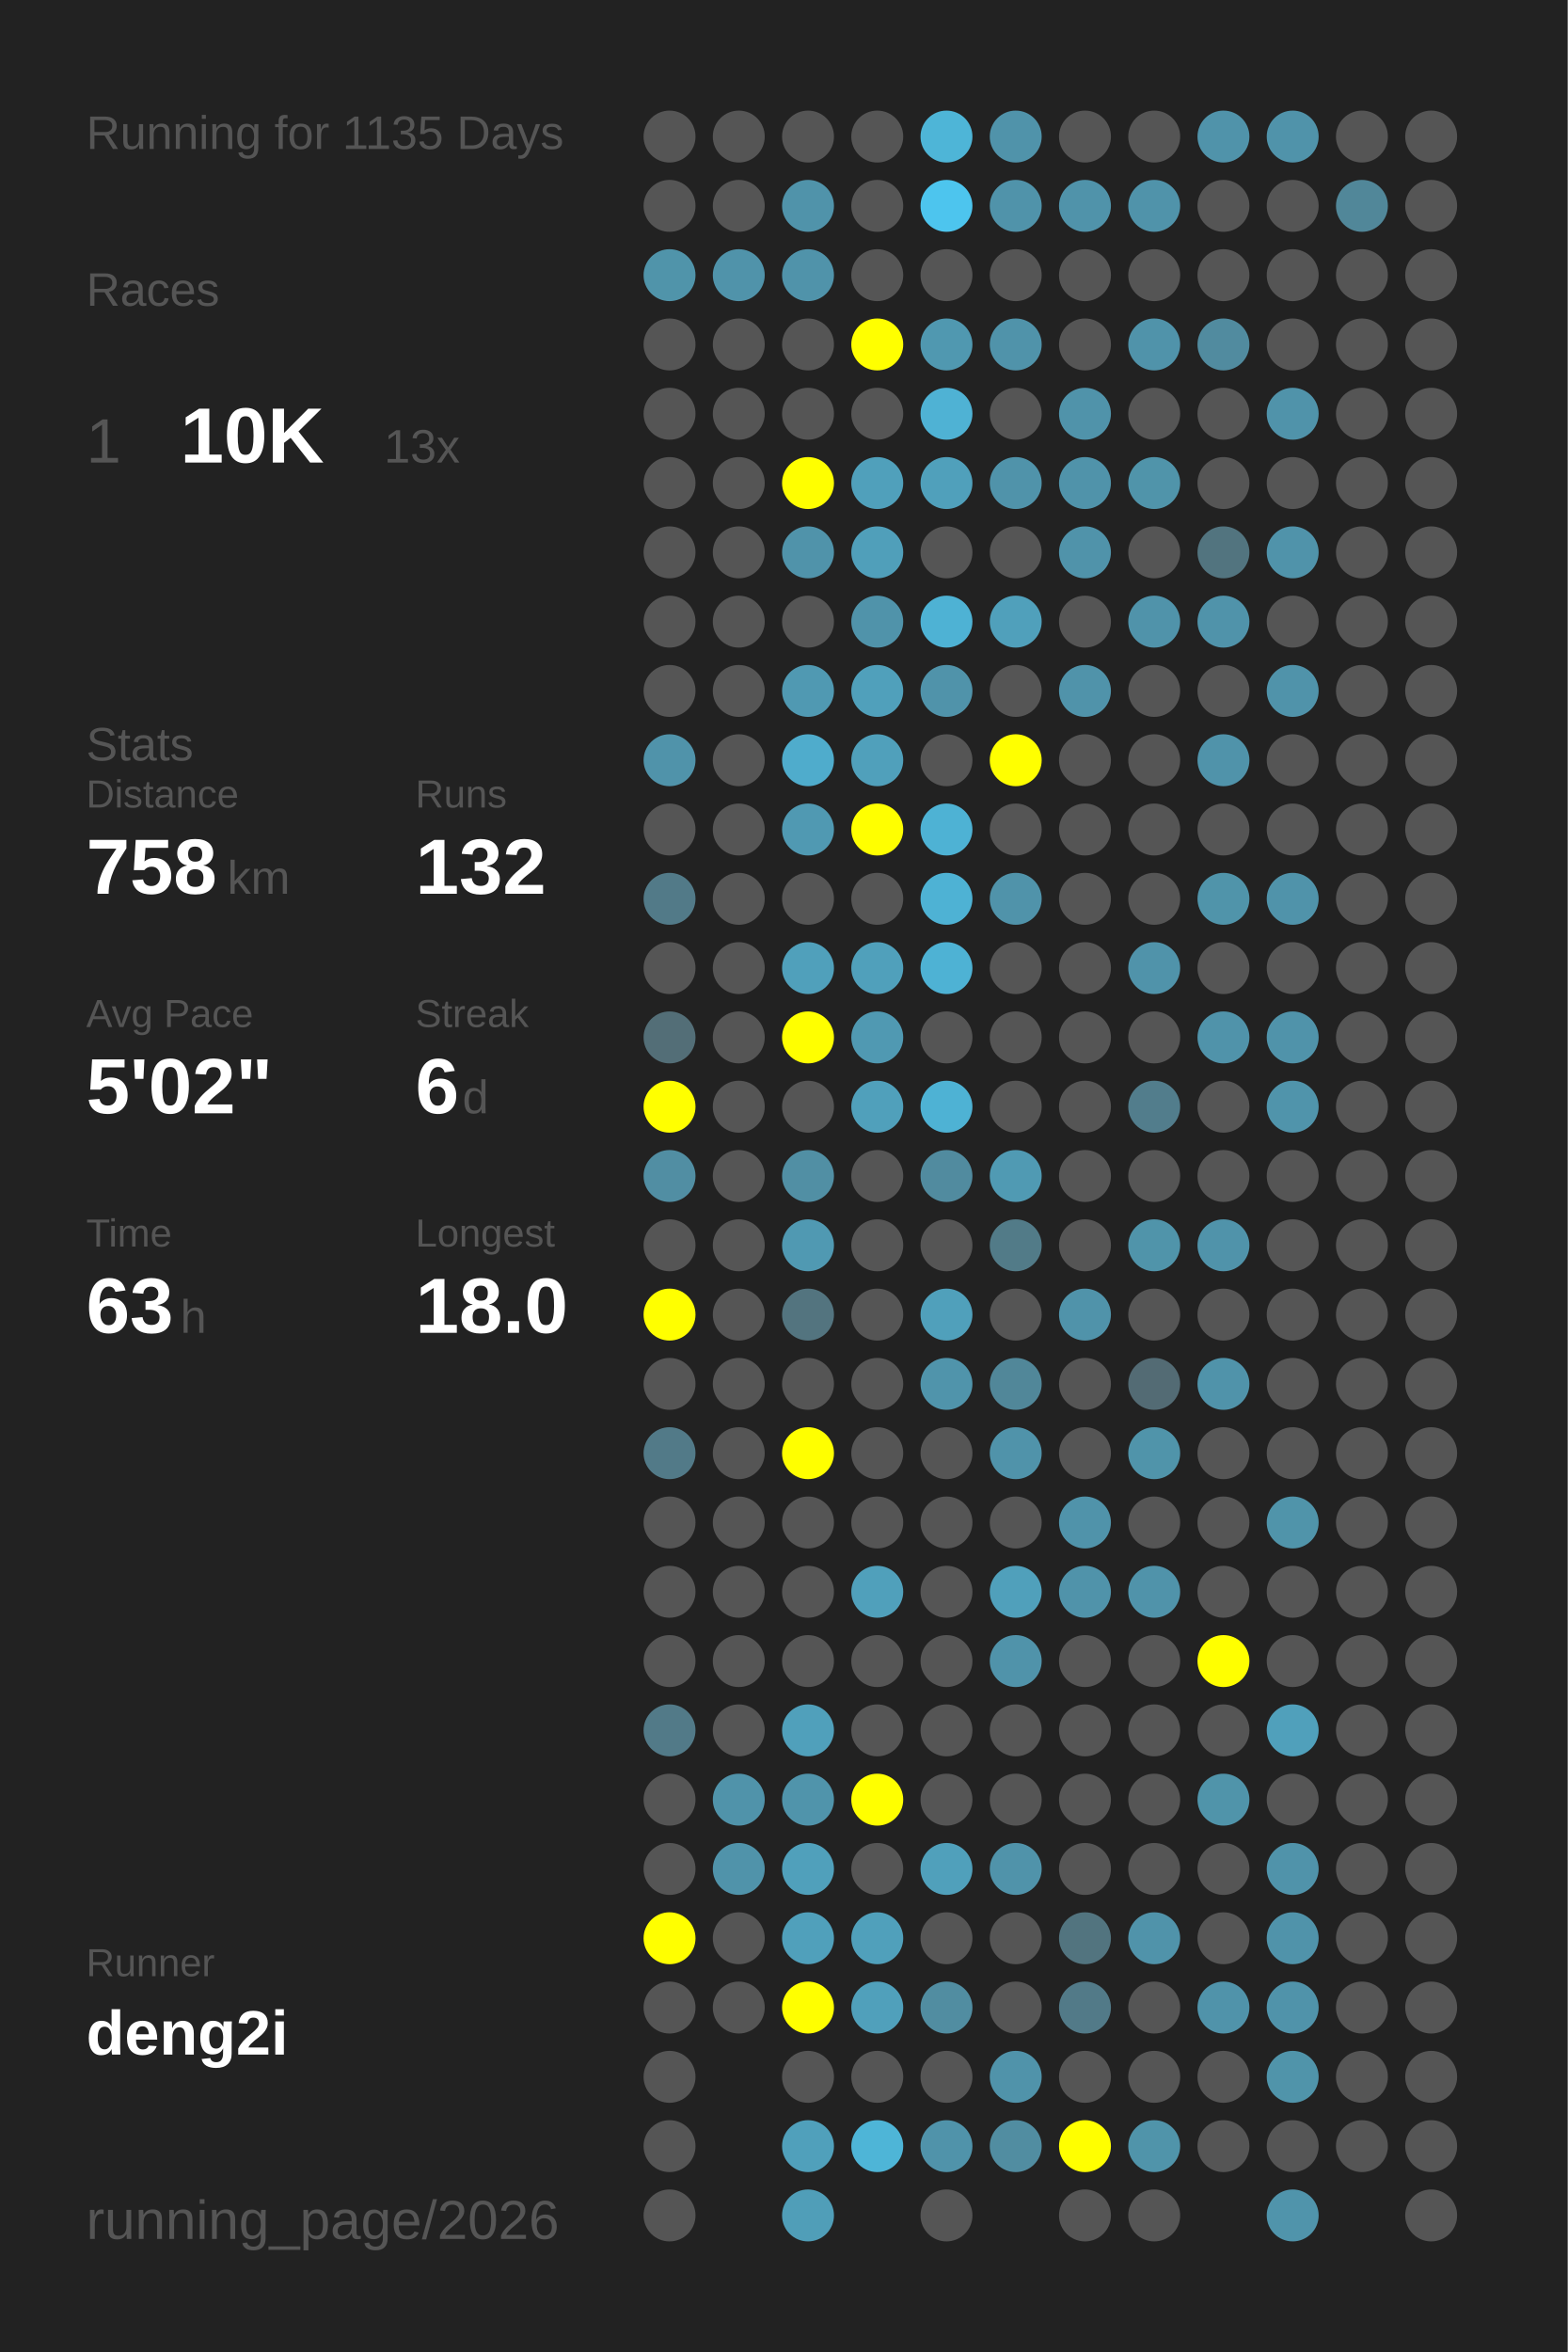
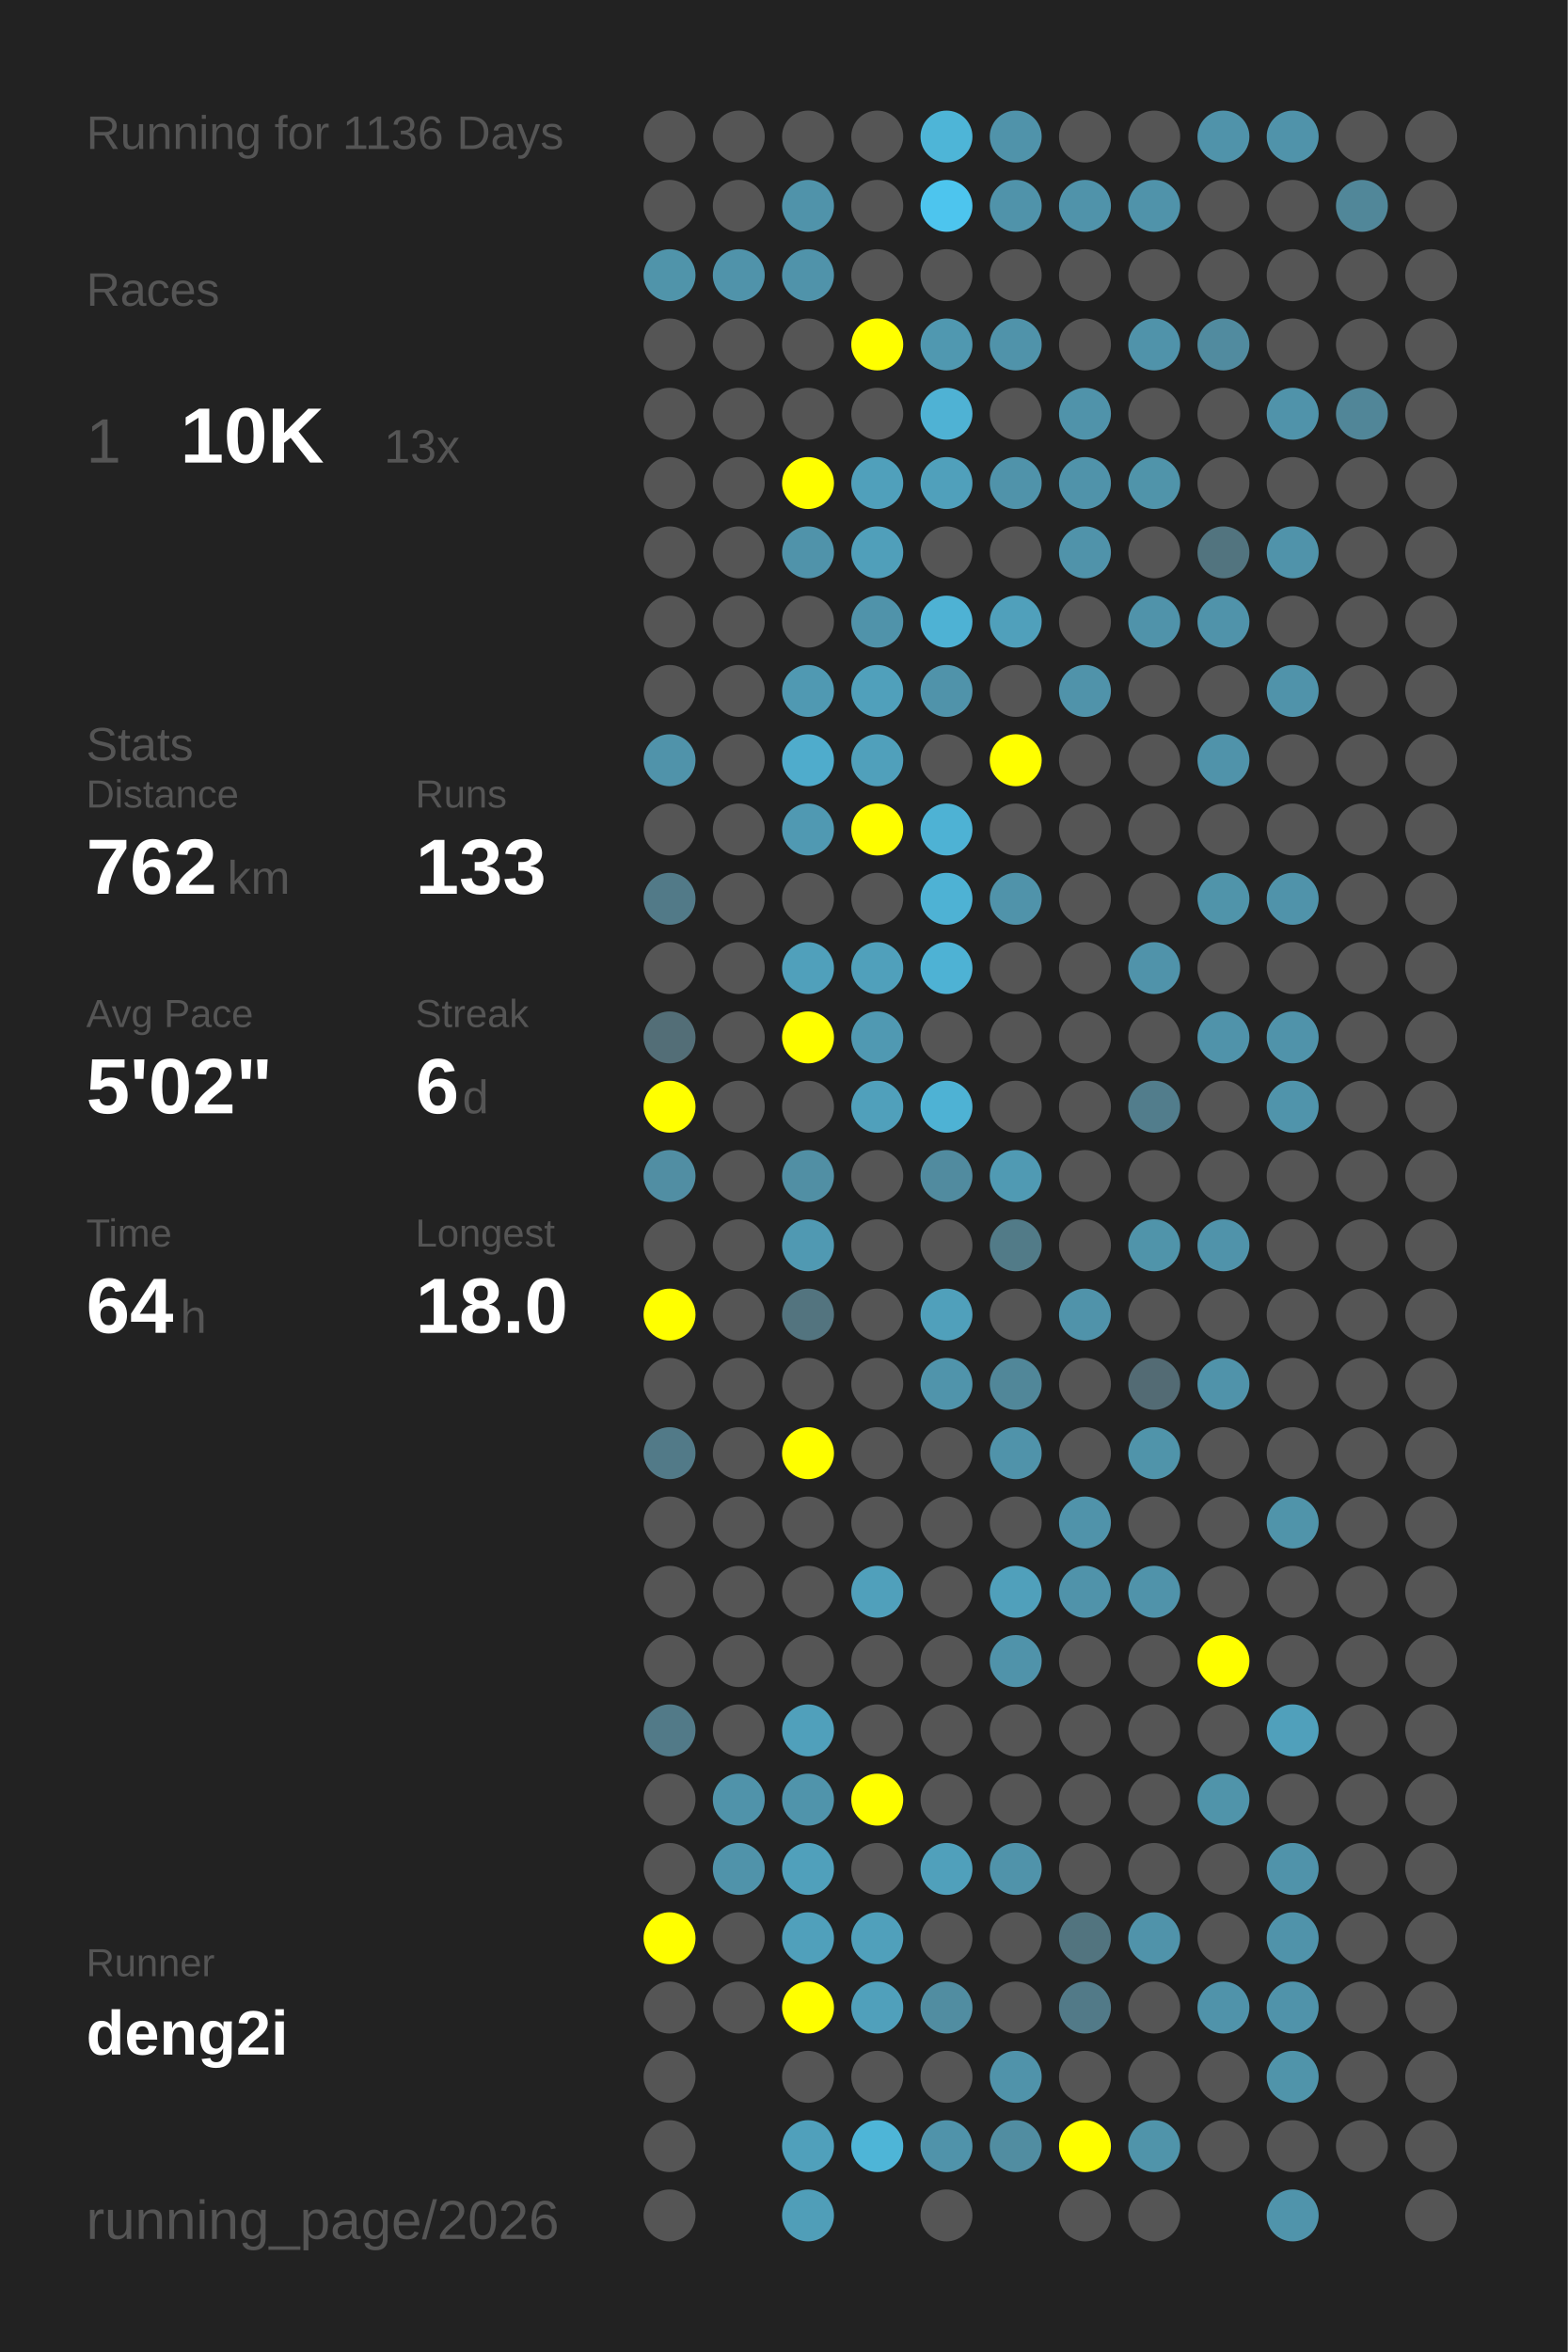
<svg xmlns="http://www.w3.org/2000/svg" baseProfile="full" height="300mm" version="1.1" viewBox="0,0,200,300" width="200mm">
  <defs />
  <rect fill="#222222" height="300" width="200" x="0" y="0" />
-   <text fill="#555555" style="font-size:6px; font-family:Arial;" x="11" y="19">Running for 1135 Days</text>
+   <text fill="#555555" style="font-size:6px; font-family:Arial;" x="11" y="19">Running for 1136 Days</text>
  <text fill="#555555" style="font-size:6px; font-family:Arial;" x="11" y="39">Races</text>
  <text fill="#555555" style="font-size:8px; font-family:Arial;" x="11" y="59">1</text>
  <text fill="#FFFFFF" style="font-size:10px; font-family:Arial; font-weight:bold;" x="23" y="59">10K</text>
  <text fill="#555555" style="font-size:6px; font-family:Arial;" x="49" y="59">13x</text>
  <text fill="#555555" style="font-size:6px; font-family:Arial;" x="11" y="97">Stats</text>
  <text fill="#555555" style="font-size:5px; font-family:Arial;" x="11" y="103">Distance</text>
-   <text fill="#FFFFFF" style="font-size:10px; font-family:Arial; font-weight:bold;" x="11" y="114">758</text>
+   <text fill="#FFFFFF" style="font-size:10px; font-family:Arial; font-weight:bold;" x="11" y="114">762</text>
  <text fill="#555555" style="font-size:6px; font-family:Arial;" x="29" y="114">km</text>
  <text fill="#555555" style="font-size:5px; font-family:Arial;" x="53" y="103">Runs</text>
-   <text fill="#FFFFFF" style="font-size:10px; font-family:Arial; font-weight:bold;" x="53" y="114">132</text>
+   <text fill="#FFFFFF" style="font-size:10px; font-family:Arial; font-weight:bold;" x="53" y="114">133</text>
  <text fill="#555555" style="font-size:5px; font-family:Arial;" x="11" y="131">Avg Pace</text>
  <text fill="#FFFFFF" style="font-size:10px; font-family:Arial; font-weight:bold;" x="11" y="142">5'02"</text>
  <text fill="#555555" style="font-size:5px; font-family:Arial;" x="53" y="131">Streak</text>
  <text fill="#FFFFFF" style="font-size:10px; font-family:Arial; font-weight:bold;" x="53" y="142">6</text>
  <text fill="#555555" style="font-size:6px; font-family:Arial;" x="59" y="142">d</text>
  <text fill="#555555" style="font-size:5px; font-family:Arial;" x="11" y="159">Time</text>
-   <text fill="#FFFFFF" style="font-size:10px; font-family:Arial; font-weight:bold;" x="11" y="170">63</text>
+   <text fill="#FFFFFF" style="font-size:10px; font-family:Arial; font-weight:bold;" x="11" y="170">64</text>
  <text fill="#555555" style="font-size:6px; font-family:Arial;" x="23" y="170">h</text>
  <text fill="#555555" style="font-size:5px; font-family:Arial;" x="53" y="159">Longest</text>
  <text fill="#FFFFFF" style="font-size:10px; font-family:Arial; font-weight:bold;" x="53" y="170">18.0</text>
  <text fill="#555555" style="font-size:5px; font-family:Arial;" x="11" y="252.065">Runner</text>
  <text fill="#FFFFFF" style="font-size:8px; font-family:Arial; font-weight:bold;" x="11" y="262.065">deng2i</text>
  <text fill="#555555" style="font-size:7px; font-family:Arial;" x="11" y="285.581">running_page/2026</text>
  <circle cx="85.417" cy="17.419" fill="#555555" r="3.312" />
  <circle cx="85.417" cy="26.258" fill="#555555" r="3.312" />
  <circle cx="85.417" cy="35.097" fill="#5094aa" r="3.312" />
  <circle cx="85.417" cy="43.935" fill="#555555" r="3.312" />
  <circle cx="85.417" cy="52.774" fill="#555555" r="3.312" />
  <circle cx="85.417" cy="61.613" fill="#555555" r="3.312" />
  <circle cx="85.417" cy="70.452" fill="#555555" r="3.312" />
  <circle cx="85.417" cy="79.29" fill="#555555" r="3.312" />
  <circle cx="85.417" cy="88.129" fill="#555555" r="3.312" />
  <circle cx="85.417" cy="96.968" fill="#5093aa" r="3.312" />
  <circle cx="85.417" cy="105.806" fill="#555555" r="3.312" />
  <circle cx="85.417" cy="114.645" fill="#527a88" r="3.312" />
  <circle cx="85.417" cy="123.484" fill="#555555" r="3.312" />
  <circle cx="85.417" cy="132.323" fill="#536e77" r="3.312" />
  <circle cx="85.417" cy="141.161" fill="#FFFF00" r="3.312" />
  <circle cx="85.417" cy="150" fill="#518ea3" r="3.312" />
  <circle cx="85.417" cy="158.839" fill="#555555" r="3.312" />
  <circle cx="85.417" cy="167.677" fill="#FFFF00" r="3.312" />
  <circle cx="85.417" cy="176.516" fill="#555555" r="3.312" />
  <circle cx="85.417" cy="185.355" fill="#527a88" r="3.312" />
  <circle cx="85.417" cy="194.194" fill="#555555" r="3.312" />
  <circle cx="85.417" cy="203.032" fill="#555555" r="3.312" />
  <circle cx="85.417" cy="211.871" fill="#555555" r="3.312" />
  <circle cx="85.417" cy="220.71" fill="#527a88" r="3.312" />
  <circle cx="85.417" cy="229.548" fill="#555555" r="3.312" />
  <circle cx="85.417" cy="238.387" fill="#555555" r="3.312" />
  <circle cx="85.417" cy="247.226" fill="#FFFF00" r="3.312" />
  <circle cx="85.417" cy="256.065" fill="#555555" r="3.312" />
  <circle cx="85.417" cy="264.903" fill="#555555" r="3.312" />
  <circle cx="85.417" cy="273.742" fill="#555555" r="3.312" />
  <circle cx="85.417" cy="282.581" fill="#555555" r="3.312" />
  <circle cx="94.25" cy="17.419" fill="#555555" r="3.312" />
  <circle cx="94.25" cy="26.258" fill="#555555" r="3.312" />
  <circle cx="94.25" cy="35.097" fill="#5093aa" r="3.312" />
  <circle cx="94.25" cy="43.935" fill="#555555" r="3.312" />
  <circle cx="94.25" cy="52.774" fill="#555555" r="3.312" />
  <circle cx="94.25" cy="61.613" fill="#555555" r="3.312" />
  <circle cx="94.25" cy="70.452" fill="#555555" r="3.312" />
  <circle cx="94.25" cy="79.29" fill="#555555" r="3.312" />
  <circle cx="94.25" cy="88.129" fill="#555555" r="3.312" />
  <circle cx="94.25" cy="96.968" fill="#555555" r="3.312" />
  <circle cx="94.25" cy="105.806" fill="#555555" r="3.312" />
  <circle cx="94.25" cy="114.645" fill="#555555" r="3.312" />
  <circle cx="94.25" cy="123.484" fill="#555555" r="3.312" />
  <circle cx="94.25" cy="132.323" fill="#555555" r="3.312" />
  <circle cx="94.25" cy="141.161" fill="#555555" r="3.312" />
  <circle cx="94.25" cy="150" fill="#555555" r="3.312" />
  <circle cx="94.25" cy="158.839" fill="#555555" r="3.312" />
  <circle cx="94.25" cy="167.677" fill="#555555" r="3.312" />
  <circle cx="94.25" cy="176.516" fill="#555555" r="3.312" />
  <circle cx="94.25" cy="185.355" fill="#555555" r="3.312" />
  <circle cx="94.25" cy="194.194" fill="#555555" r="3.312" />
  <circle cx="94.25" cy="203.032" fill="#555555" r="3.312" />
  <circle cx="94.25" cy="211.871" fill="#555555" r="3.312" />
  <circle cx="94.25" cy="220.71" fill="#555555" r="3.312" />
  <circle cx="94.25" cy="229.548" fill="#5093aa" r="3.312" />
  <circle cx="94.25" cy="238.387" fill="#5093aa" r="3.312" />
  <circle cx="94.25" cy="247.226" fill="#555555" r="3.312" />
  <circle cx="94.25" cy="256.065" fill="#555555" r="3.312" />
  <circle cx="103.083" cy="17.419" fill="#555555" r="3.312" />
  <circle cx="103.083" cy="26.258" fill="#5093aa" r="3.312" />
  <circle cx="103.083" cy="35.097" fill="#5093aa" r="3.312" />
  <circle cx="103.083" cy="43.935" fill="#555555" r="3.312" />
  <circle cx="103.083" cy="52.774" fill="#555555" r="3.312" />
  <circle cx="103.083" cy="61.613" fill="#FFFF00" r="3.312" />
  <circle cx="103.083" cy="70.452" fill="#5093aa" r="3.312" />
  <circle cx="103.083" cy="79.29" fill="#555555" r="3.312" />
  <circle cx="103.083" cy="88.129" fill="#5099b2" r="3.312" />
  <circle cx="103.083" cy="96.968" fill="#4faccc" r="3.312" />
  <circle cx="103.083" cy="105.806" fill="#5099b2" r="3.312" />
  <circle cx="103.083" cy="114.645" fill="#555555" r="3.312" />
  <circle cx="103.083" cy="123.484" fill="#50a0bb" r="3.312" />
  <circle cx="103.083" cy="132.323" fill="#FFFF00" r="3.312" />
  <circle cx="103.083" cy="141.161" fill="#555555" r="3.312" />
  <circle cx="103.083" cy="150" fill="#518fa4" r="3.312" />
  <circle cx="103.083" cy="158.839" fill="#5099b2" r="3.312" />
  <circle cx="103.083" cy="167.677" fill="#53747f" r="3.312" />
  <circle cx="103.083" cy="176.516" fill="#555555" r="3.312" />
  <circle cx="103.083" cy="185.355" fill="#FFFF00" r="3.312" />
  <circle cx="103.083" cy="194.194" fill="#555555" r="3.312" />
  <circle cx="103.083" cy="203.032" fill="#555555" r="3.312" />
  <circle cx="103.083" cy="211.871" fill="#555555" r="3.312" />
  <circle cx="103.083" cy="220.71" fill="#50a0bb" r="3.312" />
  <circle cx="103.083" cy="229.548" fill="#5094ab" r="3.312" />
  <circle cx="103.083" cy="238.387" fill="#50a0bb" r="3.312" />
  <circle cx="103.083" cy="247.226" fill="#50a0bb" r="3.312" />
  <circle cx="103.083" cy="256.065" fill="#FFFF00" r="3.312" />
  <circle cx="103.083" cy="264.903" fill="#555555" r="3.312" />
  <circle cx="103.083" cy="273.742" fill="#50a0bb" r="3.312" />
  <circle cx="103.083" cy="282.581" fill="#509eb8" r="3.312" />
  <circle cx="111.917" cy="17.419" fill="#555555" r="3.312" />
  <circle cx="111.917" cy="26.258" fill="#555555" r="3.312" />
  <circle cx="111.917" cy="35.097" fill="#555555" r="3.312" />
  <circle cx="111.917" cy="43.935" fill="#FFFF00" r="3.312" />
  <circle cx="111.917" cy="52.774" fill="#555555" r="3.312" />
  <circle cx="111.917" cy="61.613" fill="#50a0bb" r="3.312" />
  <circle cx="111.917" cy="70.452" fill="#509fba" r="3.312" />
  <circle cx="111.917" cy="79.29" fill="#5093aa" r="3.312" />
  <circle cx="111.917" cy="88.129" fill="#50a0bb" r="3.312" />
  <circle cx="111.917" cy="96.968" fill="#50a0bb" r="3.312" />
  <circle cx="111.917" cy="105.806" fill="#FFFF00" r="3.312" />
  <circle cx="111.917" cy="114.645" fill="#555555" r="3.312" />
  <circle cx="111.917" cy="123.484" fill="#50a0bb" r="3.312" />
  <circle cx="111.917" cy="132.323" fill="#5099b2" r="3.312" />
  <circle cx="111.917" cy="141.161" fill="#50a0bb" r="3.312" />
  <circle cx="111.917" cy="150" fill="#555555" r="3.312" />
  <circle cx="111.917" cy="158.839" fill="#555555" r="3.312" />
  <circle cx="111.917" cy="167.677" fill="#555555" r="3.312" />
  <circle cx="111.917" cy="176.516" fill="#555555" r="3.312" />
  <circle cx="111.917" cy="185.355" fill="#555555" r="3.312" />
  <circle cx="111.917" cy="194.194" fill="#555555" r="3.312" />
  <circle cx="111.917" cy="203.032" fill="#50a0bb" r="3.312" />
  <circle cx="111.917" cy="211.871" fill="#555555" r="3.312" />
  <circle cx="111.917" cy="220.71" fill="#555555" r="3.312" />
  <circle cx="111.917" cy="229.548" fill="#FFFF00" r="3.312" />
  <circle cx="111.917" cy="238.387" fill="#555555" r="3.312" />
  <circle cx="111.917" cy="247.226" fill="#50a0bb" r="3.312" />
  <circle cx="111.917" cy="256.065" fill="#50a0bb" r="3.312" />
  <circle cx="111.917" cy="264.903" fill="#555555" r="3.312" />
  <circle cx="111.917" cy="273.742" fill="#4eb5d7" r="3.312" />
  <circle cx="120.75" cy="17.419" fill="#4eb5d7" r="3.312" />
  <circle cx="120.75" cy="26.258" fill="#4dc5ee" r="3.312" />
  <circle cx="120.75" cy="35.097" fill="#555555" r="3.312" />
  <circle cx="120.75" cy="43.935" fill="#5098b0" r="3.312" />
  <circle cx="120.75" cy="52.774" fill="#4fb2d4" r="3.312" />
  <circle cx="120.75" cy="61.613" fill="#50a0bb" r="3.312" />
  <circle cx="120.75" cy="70.452" fill="#555555" r="3.312" />
  <circle cx="120.75" cy="79.29" fill="#4eb2d4" r="3.312" />
  <circle cx="120.75" cy="88.129" fill="#5093aa" r="3.312" />
  <circle cx="120.75" cy="96.968" fill="#555555" r="3.312" />
  <circle cx="120.75" cy="105.806" fill="#4eb2d4" r="3.312" />
  <circle cx="120.75" cy="114.645" fill="#4eb2d4" r="3.312" />
  <circle cx="120.75" cy="123.484" fill="#4eb2d4" r="3.312" />
  <circle cx="120.75" cy="132.323" fill="#555555" r="3.312" />
  <circle cx="120.75" cy="141.161" fill="#4eb2d4" r="3.312" />
  <circle cx="120.75" cy="150" fill="#518b9f" r="3.312" />
  <circle cx="120.75" cy="158.839" fill="#555555" r="3.312" />
  <circle cx="120.75" cy="167.677" fill="#50a0bb" r="3.312" />
  <circle cx="120.75" cy="176.516" fill="#5094ab" r="3.312" />
  <circle cx="120.75" cy="185.355" fill="#555555" r="3.312" />
  <circle cx="120.75" cy="194.194" fill="#555555" r="3.312" />
  <circle cx="120.75" cy="203.032" fill="#555555" r="3.312" />
  <circle cx="120.75" cy="211.871" fill="#555555" r="3.312" />
  <circle cx="120.75" cy="220.71" fill="#555555" r="3.312" />
  <circle cx="120.75" cy="229.548" fill="#555555" r="3.312" />
  <circle cx="120.75" cy="238.387" fill="#50a0bb" r="3.312" />
  <circle cx="120.75" cy="247.226" fill="#555555" r="3.312" />
  <circle cx="120.75" cy="256.065" fill="#518da1" r="3.312" />
  <circle cx="120.75" cy="264.903" fill="#555555" r="3.312" />
  <circle cx="120.75" cy="273.742" fill="#5093aa" r="3.312" />
  <circle cx="120.75" cy="282.581" fill="#555555" r="3.312" />
  <circle cx="129.583" cy="17.419" fill="#5093aa" r="3.312" />
  <circle cx="129.583" cy="26.258" fill="#5093aa" r="3.312" />
  <circle cx="129.583" cy="35.097" fill="#555555" r="3.312" />
  <circle cx="129.583" cy="43.935" fill="#5093aa" r="3.312" />
  <circle cx="129.583" cy="52.774" fill="#555555" r="3.312" />
  <circle cx="129.583" cy="61.613" fill="#5093aa" r="3.312" />
  <circle cx="129.583" cy="70.452" fill="#555555" r="3.312" />
  <circle cx="129.583" cy="79.29" fill="#50a0bb" r="3.312" />
  <circle cx="129.583" cy="88.129" fill="#555555" r="3.312" />
  <circle cx="129.583" cy="96.968" fill="#FFFF00" r="3.312" />
  <circle cx="129.583" cy="105.806" fill="#555555" r="3.312" />
  <circle cx="129.583" cy="114.645" fill="#5093aa" r="3.312" />
  <circle cx="129.583" cy="123.484" fill="#555555" r="3.312" />
  <circle cx="129.583" cy="132.323" fill="#555555" r="3.312" />
  <circle cx="129.583" cy="141.161" fill="#555555" r="3.312" />
  <circle cx="129.583" cy="150" fill="#509ab3" r="3.312" />
  <circle cx="129.583" cy="158.839" fill="#527b88" r="3.312" />
  <circle cx="129.583" cy="167.677" fill="#555555" r="3.312" />
  <circle cx="129.583" cy="176.516" fill="#518799" r="3.312" />
  <circle cx="129.583" cy="185.355" fill="#5093aa" r="3.312" />
  <circle cx="129.583" cy="194.194" fill="#555555" r="3.312" />
  <circle cx="129.583" cy="203.032" fill="#50a0bb" r="3.312" />
  <circle cx="129.583" cy="211.871" fill="#5093aa" r="3.312" />
  <circle cx="129.583" cy="220.71" fill="#555555" r="3.312" />
  <circle cx="129.583" cy="229.548" fill="#555555" r="3.312" />
  <circle cx="129.583" cy="238.387" fill="#5093aa" r="3.312" />
  <circle cx="129.583" cy="247.226" fill="#555555" r="3.312" />
  <circle cx="129.583" cy="256.065" fill="#555555" r="3.312" />
  <circle cx="129.583" cy="264.903" fill="#5093aa" r="3.312" />
  <circle cx="129.583" cy="273.742" fill="#518da1" r="3.312" />
  <circle cx="138.417" cy="17.419" fill="#555555" r="3.312" />
  <circle cx="138.417" cy="26.258" fill="#5093aa" r="3.312" />
  <circle cx="138.417" cy="35.097" fill="#555555" r="3.312" />
  <circle cx="138.417" cy="43.935" fill="#555555" r="3.312" />
  <circle cx="138.417" cy="52.774" fill="#5093aa" r="3.312" />
  <circle cx="138.417" cy="61.613" fill="#5093aa" r="3.312" />
  <circle cx="138.417" cy="70.452" fill="#5093aa" r="3.312" />
  <circle cx="138.417" cy="79.29" fill="#555555" r="3.312" />
  <circle cx="138.417" cy="88.129" fill="#5093aa" r="3.312" />
  <circle cx="138.417" cy="96.968" fill="#555555" r="3.312" />
  <circle cx="138.417" cy="105.806" fill="#555555" r="3.312" />
  <circle cx="138.417" cy="114.645" fill="#555555" r="3.312" />
  <circle cx="138.417" cy="123.484" fill="#555555" r="3.312" />
  <circle cx="138.417" cy="132.323" fill="#555555" r="3.312" />
  <circle cx="138.417" cy="141.161" fill="#555555" r="3.312" />
  <circle cx="138.417" cy="150" fill="#555555" r="3.312" />
  <circle cx="138.417" cy="158.839" fill="#555555" r="3.312" />
  <circle cx="138.417" cy="167.677" fill="#5093aa" r="3.312" />
  <circle cx="138.417" cy="176.516" fill="#555555" r="3.312" />
  <circle cx="138.417" cy="185.355" fill="#555555" r="3.312" />
  <circle cx="138.417" cy="194.194" fill="#5093aa" r="3.312" />
  <circle cx="138.417" cy="203.032" fill="#5093aa" r="3.312" />
  <circle cx="138.417" cy="211.871" fill="#555555" r="3.312" />
  <circle cx="138.417" cy="220.71" fill="#555555" r="3.312" />
  <circle cx="138.417" cy="229.548" fill="#555555" r="3.312" />
  <circle cx="138.417" cy="238.387" fill="#555555" r="3.312" />
  <circle cx="138.417" cy="247.226" fill="#52747f" r="3.312" />
  <circle cx="138.417" cy="256.065" fill="#527a88" r="3.312" />
  <circle cx="138.417" cy="264.903" fill="#555555" r="3.312" />
  <circle cx="138.417" cy="273.742" fill="#FFFF00" r="3.312" />
  <circle cx="138.417" cy="282.581" fill="#555555" r="3.312" />
  <circle cx="147.25" cy="17.419" fill="#555555" r="3.312" />
  <circle cx="147.25" cy="26.258" fill="#5093aa" r="3.312" />
  <circle cx="147.25" cy="35.097" fill="#555555" r="3.312" />
  <circle cx="147.25" cy="43.935" fill="#5093aa" r="3.312" />
  <circle cx="147.25" cy="52.774" fill="#555555" r="3.312" />
  <circle cx="147.25" cy="61.613" fill="#5094aa" r="3.312" />
  <circle cx="147.25" cy="70.452" fill="#555555" r="3.312" />
  <circle cx="147.25" cy="79.29" fill="#5093aa" r="3.312" />
  <circle cx="147.25" cy="88.129" fill="#555555" r="3.312" />
  <circle cx="147.25" cy="96.968" fill="#555555" r="3.312" />
  <circle cx="147.25" cy="105.806" fill="#555555" r="3.312" />
  <circle cx="147.25" cy="114.645" fill="#555555" r="3.312" />
  <circle cx="147.25" cy="123.484" fill="#5093aa" r="3.312" />
  <circle cx="147.25" cy="132.323" fill="#555555" r="3.312" />
  <circle cx="147.25" cy="141.161" fill="#527d8c" r="3.312" />
  <circle cx="147.25" cy="150" fill="#555555" r="3.312" />
  <circle cx="147.25" cy="158.839" fill="#5094aa" r="3.312" />
  <circle cx="147.25" cy="167.677" fill="#555555" r="3.312" />
  <circle cx="147.25" cy="176.516" fill="#536b74" r="3.312" />
  <circle cx="147.25" cy="185.355" fill="#5094aa" r="3.312" />
  <circle cx="147.25" cy="194.194" fill="#555555" r="3.312" />
  <circle cx="147.25" cy="203.032" fill="#5093aa" r="3.312" />
  <circle cx="147.25" cy="211.871" fill="#555555" r="3.312" />
  <circle cx="147.25" cy="220.71" fill="#555555" r="3.312" />
  <circle cx="147.25" cy="229.548" fill="#555555" r="3.312" />
  <circle cx="147.25" cy="238.387" fill="#555555" r="3.312" />
  <circle cx="147.25" cy="247.226" fill="#5093aa" r="3.312" />
  <circle cx="147.25" cy="256.065" fill="#555555" r="3.312" />
  <circle cx="147.25" cy="264.903" fill="#555555" r="3.312" />
  <circle cx="147.25" cy="273.742" fill="#5094aa" r="3.312" />
  <circle cx="147.25" cy="282.581" fill="#555555" r="3.312" />
  <circle cx="156.083" cy="17.419" fill="#5093aa" r="3.312" />
  <circle cx="156.083" cy="26.258" fill="#555555" r="3.312" />
  <circle cx="156.083" cy="35.097" fill="#555555" r="3.312" />
  <circle cx="156.083" cy="43.935" fill="#518b9f" r="3.312" />
  <circle cx="156.083" cy="52.774" fill="#555555" r="3.312" />
  <circle cx="156.083" cy="61.613" fill="#555555" r="3.312" />
  <circle cx="156.083" cy="70.452" fill="#52747f" r="3.312" />
  <circle cx="156.083" cy="79.29" fill="#5093aa" r="3.312" />
  <circle cx="156.083" cy="88.129" fill="#555555" r="3.312" />
  <circle cx="156.083" cy="96.968" fill="#5093aa" r="3.312" />
  <circle cx="156.083" cy="105.806" fill="#555555" r="3.312" />
  <circle cx="156.083" cy="114.645" fill="#5094aa" r="3.312" />
  <circle cx="156.083" cy="123.484" fill="#555555" r="3.312" />
  <circle cx="156.083" cy="132.323" fill="#5093aa" r="3.312" />
  <circle cx="156.083" cy="141.161" fill="#555555" r="3.312" />
  <circle cx="156.083" cy="150" fill="#555555" r="3.312" />
  <circle cx="156.083" cy="158.839" fill="#5093aa" r="3.312" />
  <circle cx="156.083" cy="167.677" fill="#555555" r="3.312" />
  <circle cx="156.083" cy="176.516" fill="#5093aa" r="3.312" />
  <circle cx="156.083" cy="185.355" fill="#555555" r="3.312" />
  <circle cx="156.083" cy="194.194" fill="#555555" r="3.312" />
  <circle cx="156.083" cy="203.032" fill="#555555" r="3.312" />
  <circle cx="156.083" cy="211.871" fill="#FFFF00" r="3.312" />
  <circle cx="156.083" cy="220.71" fill="#555555" r="3.312" />
  <circle cx="156.083" cy="229.548" fill="#5094aa" r="3.312" />
  <circle cx="156.083" cy="238.387" fill="#555555" r="3.312" />
  <circle cx="156.083" cy="247.226" fill="#555555" r="3.312" />
  <circle cx="156.083" cy="256.065" fill="#5093aa" r="3.312" />
  <circle cx="156.083" cy="264.903" fill="#555555" r="3.312" />
  <circle cx="156.083" cy="273.742" fill="#555555" r="3.312" />
  <circle cx="164.917" cy="17.419" fill="#5093aa" r="3.312" />
  <circle cx="164.917" cy="26.258" fill="#555555" r="3.312" />
  <circle cx="164.917" cy="35.097" fill="#555555" r="3.312" />
  <circle cx="164.917" cy="43.935" fill="#555555" r="3.312" />
  <circle cx="164.917" cy="52.774" fill="#5093aa" r="3.312" />
  <circle cx="164.917" cy="61.613" fill="#555555" r="3.312" />
  <circle cx="164.917" cy="70.452" fill="#5093aa" r="3.312" />
  <circle cx="164.917" cy="79.29" fill="#555555" r="3.312" />
  <circle cx="164.917" cy="88.129" fill="#5093aa" r="3.312" />
  <circle cx="164.917" cy="96.968" fill="#555555" r="3.312" />
  <circle cx="164.917" cy="105.806" fill="#555555" r="3.312" />
  <circle cx="164.917" cy="114.645" fill="#5093aa" r="3.312" />
  <circle cx="164.917" cy="123.484" fill="#555555" r="3.312" />
  <circle cx="164.917" cy="132.323" fill="#5093aa" r="3.312" />
  <circle cx="164.917" cy="141.161" fill="#5094ab" r="3.312" />
  <circle cx="164.917" cy="150" fill="#555555" r="3.312" />
  <circle cx="164.917" cy="158.839" fill="#555555" r="3.312" />
  <circle cx="164.917" cy="167.677" fill="#555555" r="3.312" />
  <circle cx="164.917" cy="176.516" fill="#555555" r="3.312" />
  <circle cx="164.917" cy="185.355" fill="#555555" r="3.312" />
  <circle cx="164.917" cy="194.194" fill="#5094aa" r="3.312" />
  <circle cx="164.917" cy="203.032" fill="#555555" r="3.312" />
  <circle cx="164.917" cy="211.871" fill="#555555" r="3.312" />
  <circle cx="164.917" cy="220.71" fill="#50a0bb" r="3.312" />
  <circle cx="164.917" cy="229.548" fill="#555555" r="3.312" />
  <circle cx="164.917" cy="238.387" fill="#5093aa" r="3.312" />
  <circle cx="164.917" cy="247.226" fill="#5093aa" r="3.312" />
  <circle cx="164.917" cy="256.065" fill="#5093aa" r="3.312" />
  <circle cx="164.917" cy="264.903" fill="#5094aa" r="3.312" />
  <circle cx="164.917" cy="273.742" fill="#555555" r="3.312" />
  <circle cx="164.917" cy="282.581" fill="#5094ab" r="3.312" />
  <circle cx="173.75" cy="17.419" fill="#555555" r="3.312" />
  <circle cx="173.75" cy="26.258" fill="#518799" r="3.312" />
  <circle cx="173.75" cy="35.097" fill="#555555" r="3.312" />
  <circle cx="173.75" cy="43.935" fill="#555555" r="3.312" />
-   <circle cx="173.75" cy="52.774" fill="#555555" r="3.312" />
+   <circle cx="173.75" cy="52.774" fill="#518698" r="3.312" />
  <circle cx="173.75" cy="61.613" fill="#555555" r="3.312" />
  <circle cx="173.75" cy="70.452" fill="#555555" r="3.312" />
  <circle cx="173.75" cy="79.29" fill="#555555" r="3.312" />
  <circle cx="173.75" cy="88.129" fill="#555555" r="3.312" />
  <circle cx="173.75" cy="96.968" fill="#555555" r="3.312" />
  <circle cx="173.75" cy="105.806" fill="#555555" r="3.312" />
  <circle cx="173.75" cy="114.645" fill="#555555" r="3.312" />
  <circle cx="173.75" cy="123.484" fill="#555555" r="3.312" />
  <circle cx="173.75" cy="132.323" fill="#555555" r="3.312" />
  <circle cx="173.75" cy="141.161" fill="#555555" r="3.312" />
  <circle cx="173.75" cy="150" fill="#555555" r="3.312" />
  <circle cx="173.75" cy="158.839" fill="#555555" r="3.312" />
  <circle cx="173.75" cy="167.677" fill="#555555" r="3.312" />
  <circle cx="173.75" cy="176.516" fill="#555555" r="3.312" />
  <circle cx="173.75" cy="185.355" fill="#555555" r="3.312" />
  <circle cx="173.75" cy="194.194" fill="#555555" r="3.312" />
  <circle cx="173.75" cy="203.032" fill="#555555" r="3.312" />
  <circle cx="173.75" cy="211.871" fill="#555555" r="3.312" />
  <circle cx="173.75" cy="220.71" fill="#555555" r="3.312" />
  <circle cx="173.75" cy="229.548" fill="#555555" r="3.312" />
  <circle cx="173.75" cy="238.387" fill="#555555" r="3.312" />
  <circle cx="173.75" cy="247.226" fill="#555555" r="3.312" />
  <circle cx="173.75" cy="256.065" fill="#555555" r="3.312" />
  <circle cx="173.75" cy="264.903" fill="#555555" r="3.312" />
  <circle cx="173.75" cy="273.742" fill="#555555" r="3.312" />
  <circle cx="182.583" cy="17.419" fill="#555555" r="3.312" />
  <circle cx="182.583" cy="26.258" fill="#555555" r="3.312" />
  <circle cx="182.583" cy="35.097" fill="#555555" r="3.312" />
  <circle cx="182.583" cy="43.935" fill="#555555" r="3.312" />
  <circle cx="182.583" cy="52.774" fill="#555555" r="3.312" />
  <circle cx="182.583" cy="61.613" fill="#555555" r="3.312" />
  <circle cx="182.583" cy="70.452" fill="#555555" r="3.312" />
  <circle cx="182.583" cy="79.29" fill="#555555" r="3.312" />
  <circle cx="182.583" cy="88.129" fill="#555555" r="3.312" />
  <circle cx="182.583" cy="96.968" fill="#555555" r="3.312" />
  <circle cx="182.583" cy="105.806" fill="#555555" r="3.312" />
  <circle cx="182.583" cy="114.645" fill="#555555" r="3.312" />
  <circle cx="182.583" cy="123.484" fill="#555555" r="3.312" />
  <circle cx="182.583" cy="132.323" fill="#555555" r="3.312" />
  <circle cx="182.583" cy="141.161" fill="#555555" r="3.312" />
  <circle cx="182.583" cy="150" fill="#555555" r="3.312" />
  <circle cx="182.583" cy="158.839" fill="#555555" r="3.312" />
  <circle cx="182.583" cy="167.677" fill="#555555" r="3.312" />
  <circle cx="182.583" cy="176.516" fill="#555555" r="3.312" />
  <circle cx="182.583" cy="185.355" fill="#555555" r="3.312" />
  <circle cx="182.583" cy="194.194" fill="#555555" r="3.312" />
  <circle cx="182.583" cy="203.032" fill="#555555" r="3.312" />
  <circle cx="182.583" cy="211.871" fill="#555555" r="3.312" />
  <circle cx="182.583" cy="220.71" fill="#555555" r="3.312" />
  <circle cx="182.583" cy="229.548" fill="#555555" r="3.312" />
  <circle cx="182.583" cy="238.387" fill="#555555" r="3.312" />
  <circle cx="182.583" cy="247.226" fill="#555555" r="3.312" />
  <circle cx="182.583" cy="256.065" fill="#555555" r="3.312" />
  <circle cx="182.583" cy="264.903" fill="#555555" r="3.312" />
  <circle cx="182.583" cy="273.742" fill="#555555" r="3.312" />
  <circle cx="182.583" cy="282.581" fill="#555555" r="3.312" />
</svg>
